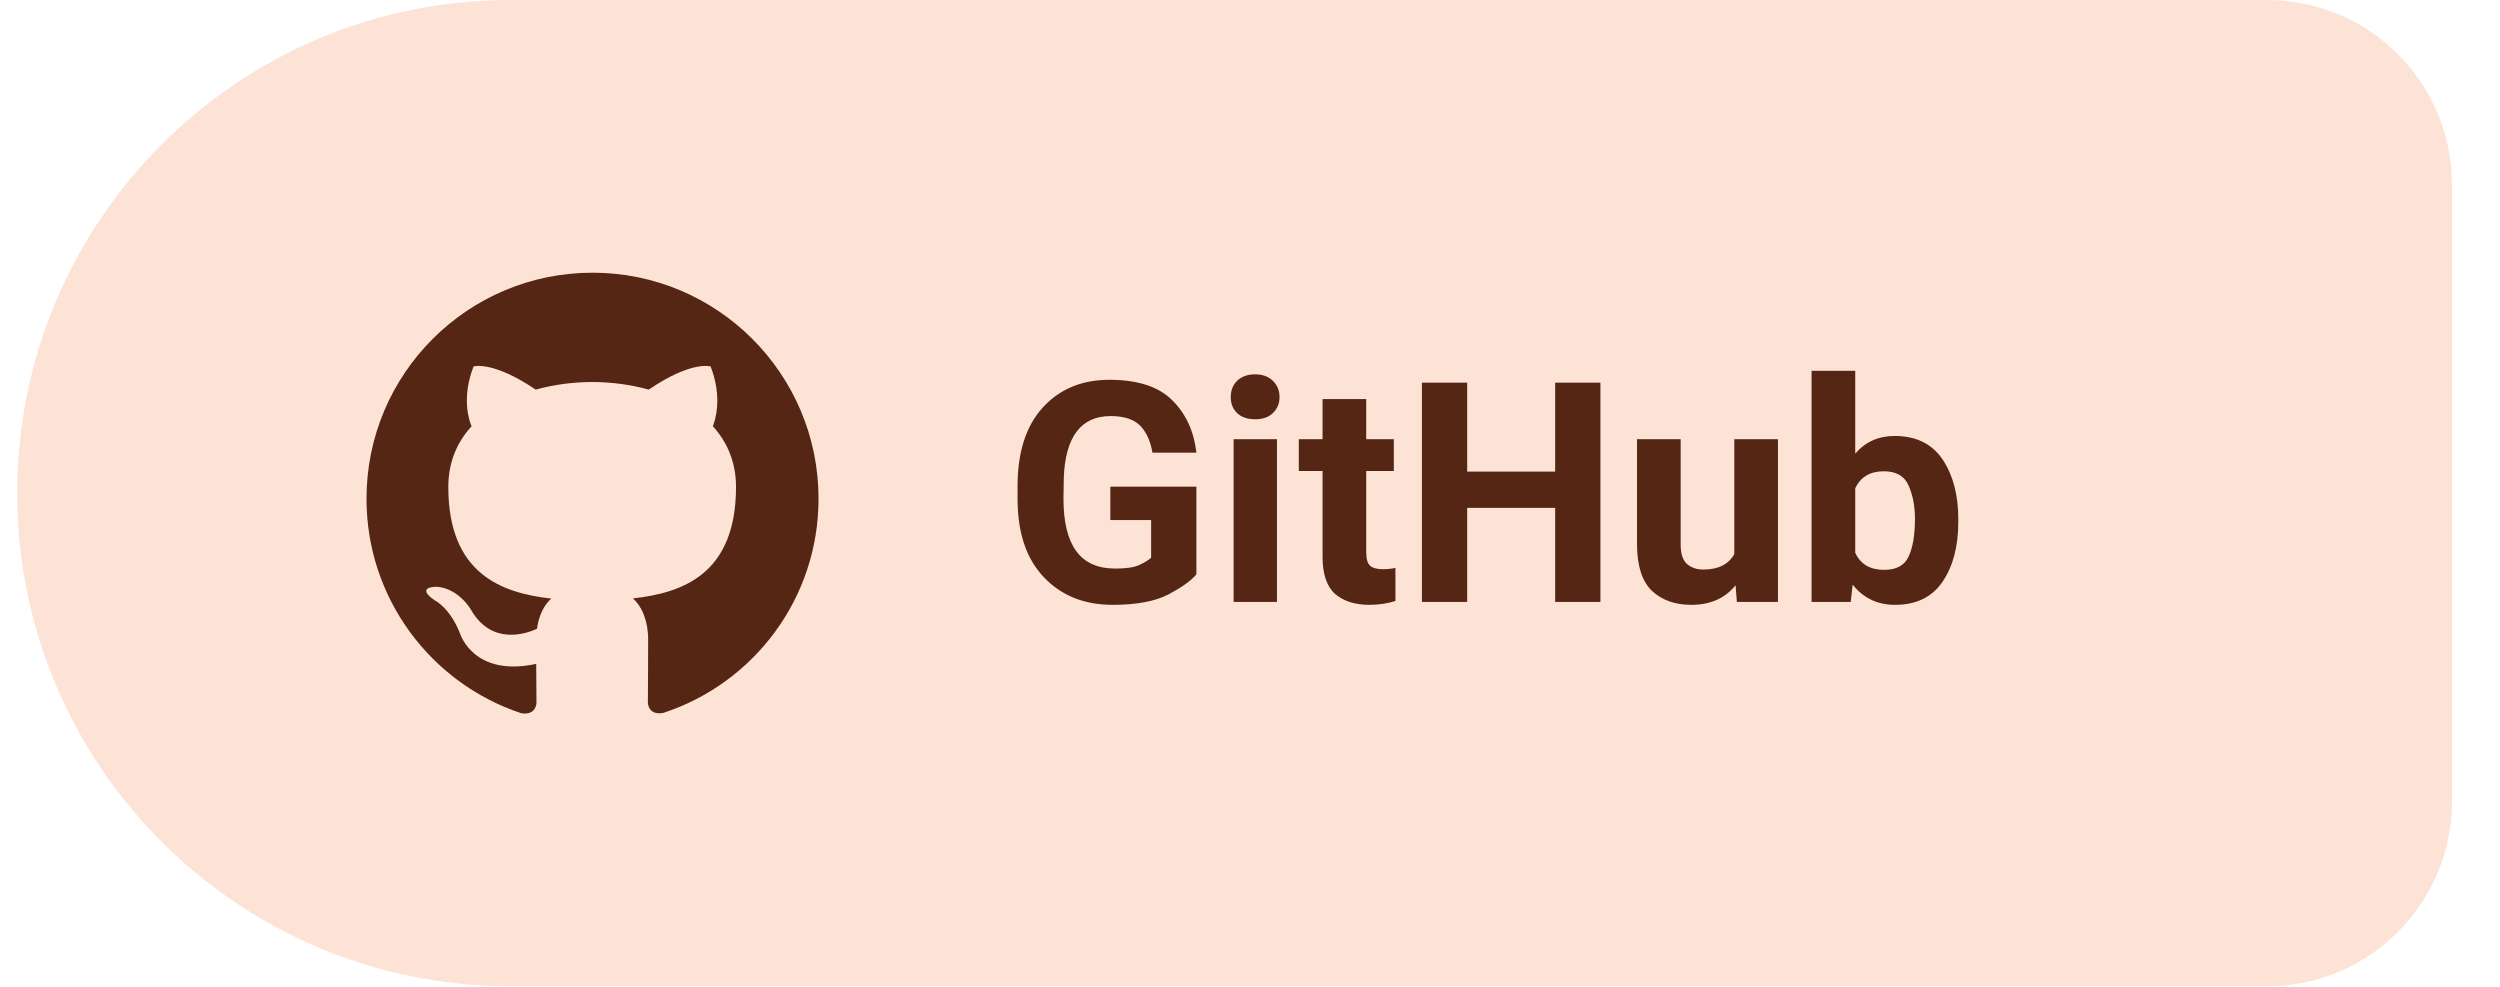
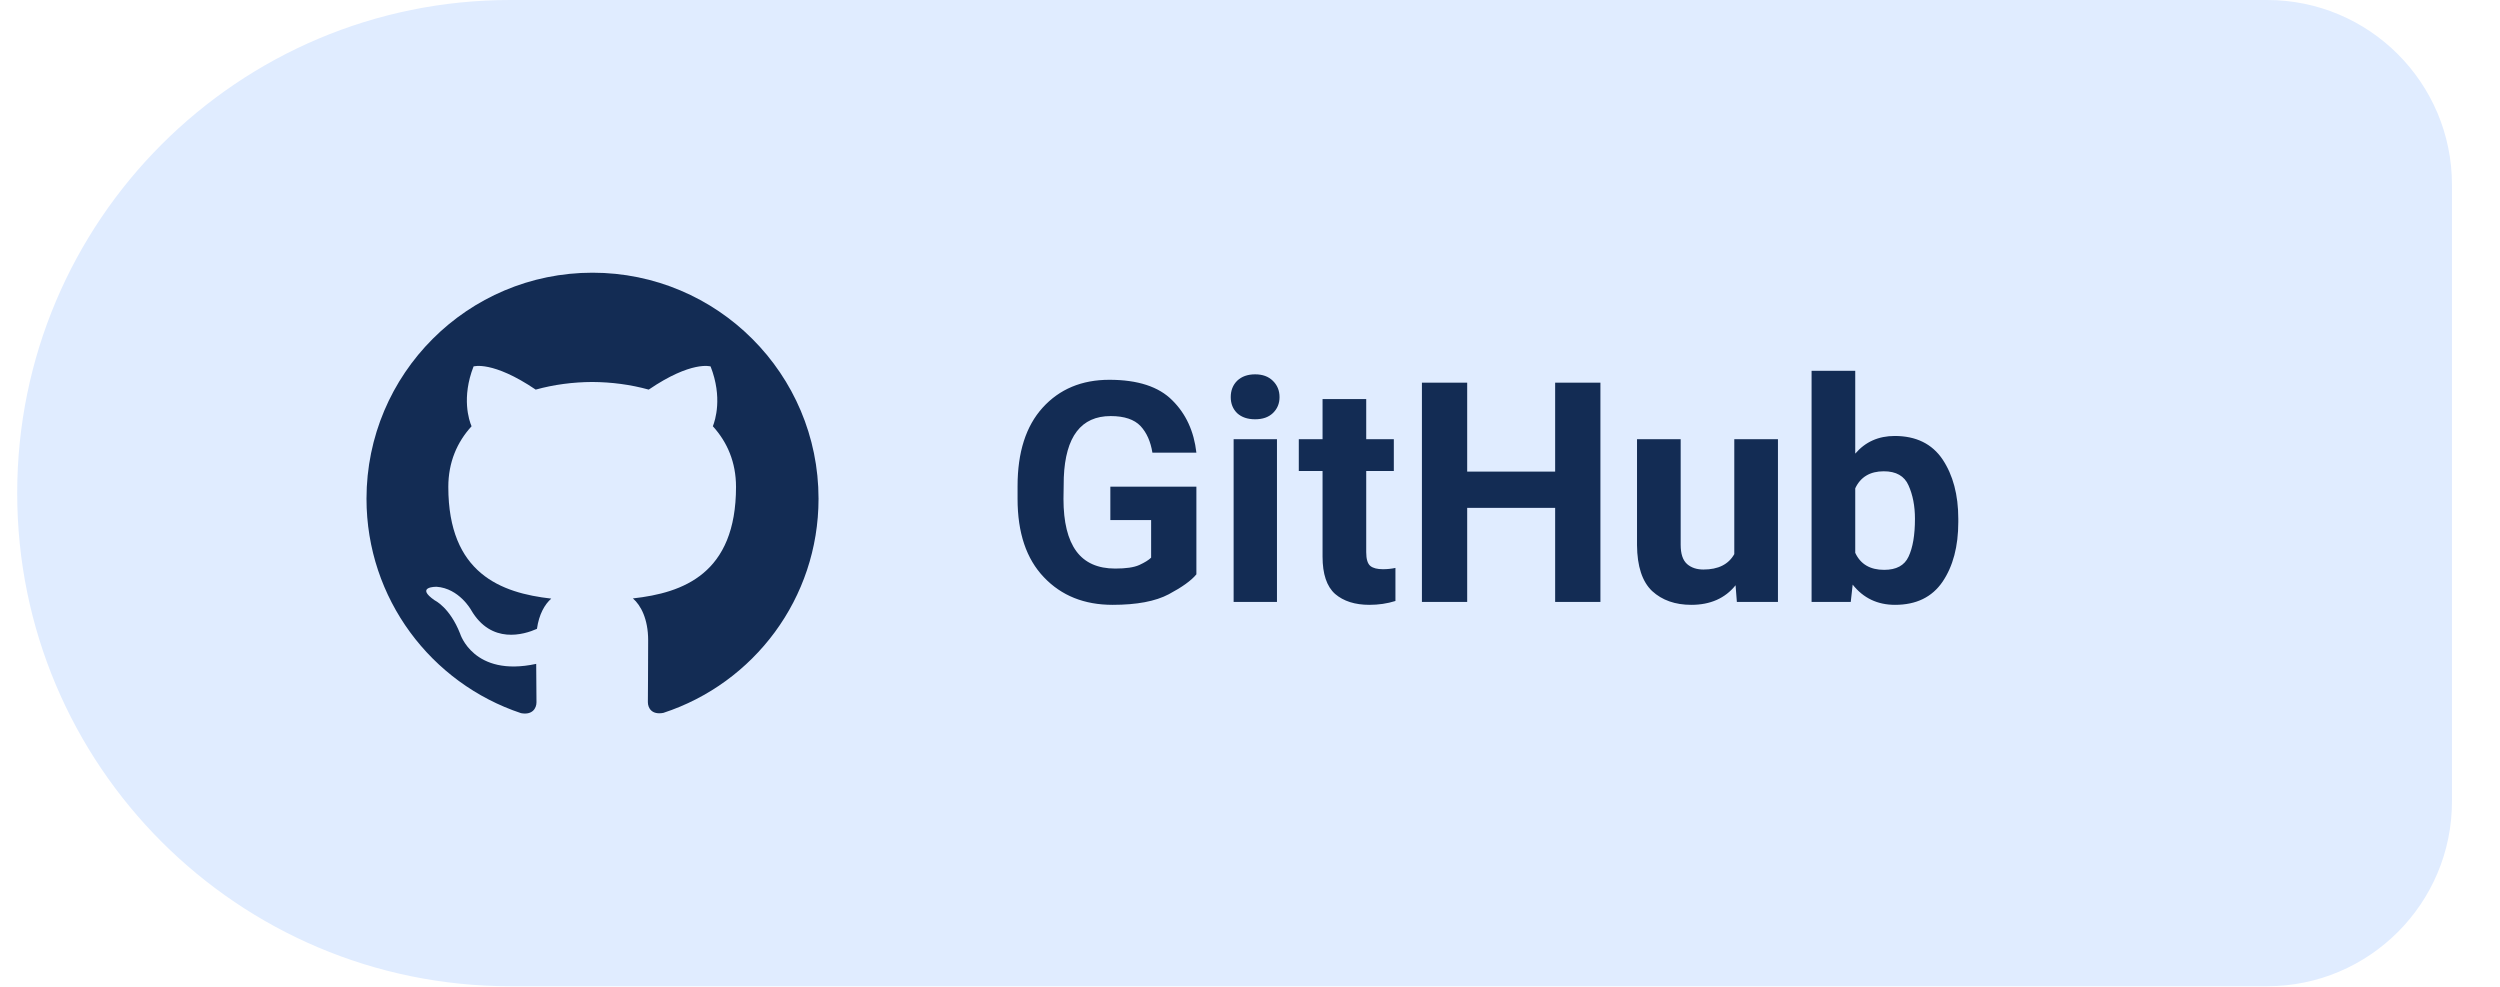
<svg xmlns="http://www.w3.org/2000/svg" width="109" height="43" viewBox="0 0 120 48" role="img" aria-label="LUC4N3X on GitHub">
-   <path d="M 24.00 0.00 H 109.50 A 9 9 0 0 1 118.50 9.00 V 39.00 A 9 9 0 0 1 109.50 48.00 H 24.00 A 24 24 0 0 1 0.00 24.00 V 24.00 A 24 24 0 0 1 24.00 0.00 Z" fill="#FCE3D6" />
-   <g transform="translate(28 24)" style="color:#562614">
+   <path d="M 24.00 0.00 H 109.50 A 9 9 0 0 1 118.50 9.00 V 39.00 A 9 9 0 0 1 109.50 48.00 H 24.00 A 24 24 0 0 1 0.00 24.00 V 24.00 A 24 24 0 0 1 24.00 0.00 Z" fill="#E0ECFF" />
+   <g transform="translate(28 24)" style="color:#132C54">
    <g transform="translate(-11 -11) scale(0.9167)">
      <path fill="currentColor" d="M12 .297c-6.63 0-12 5.373-12 12 0 5.303 3.438 9.8 8.205 11.385.6.113.82-.258.82-.577 0-.285-.01-1.04-.015-2.04-3.338.724-4.042-1.61-4.042-1.61C4.422 18.07 3.633 17.7 3.633 17.7c-1.087-.744.084-.729.084-.729 1.205.084 1.838 1.236 1.838 1.236 1.07 1.835 2.809 1.305 3.495.998.108-.776.417-1.305.76-1.605-2.665-.3-5.466-1.332-5.466-5.93 0-1.31.465-2.38 1.235-3.22-.135-.303-.54-1.523.105-3.176 0 0 1.005-.322 3.3 1.23.96-.267 1.98-.399 3-.405 1.02.006 2.04.138 3 .405 2.28-1.552 3.285-1.23 3.285-1.23.645 1.653.24 2.873.12 3.176.765.84 1.23 1.91 1.23 3.22 0 4.61-2.805 5.625-5.475 5.92.42.36.81 1.096.81 2.22 0 1.606-.015 2.896-.015 3.286 0 .315.21.69.825.57C20.565 22.092 24 17.592 24 12.297c0-6.627-5.373-12-12-12" />
    </g>
  </g>
-   <text x="48" y="29.3" fill="#562614" font-family="Roboto,system-ui,-apple-system,'Segoe UI',Arial,sans-serif" font-size="15" font-weight="600" letter-spacing="0.05">GitHub</text>
+   <text x="48" y="29.3" fill="#132C54" font-family="Roboto,system-ui,-apple-system,'Segoe UI',Arial,sans-serif" font-size="15" font-weight="600" letter-spacing="0.05">GitHub</text>
</svg>
